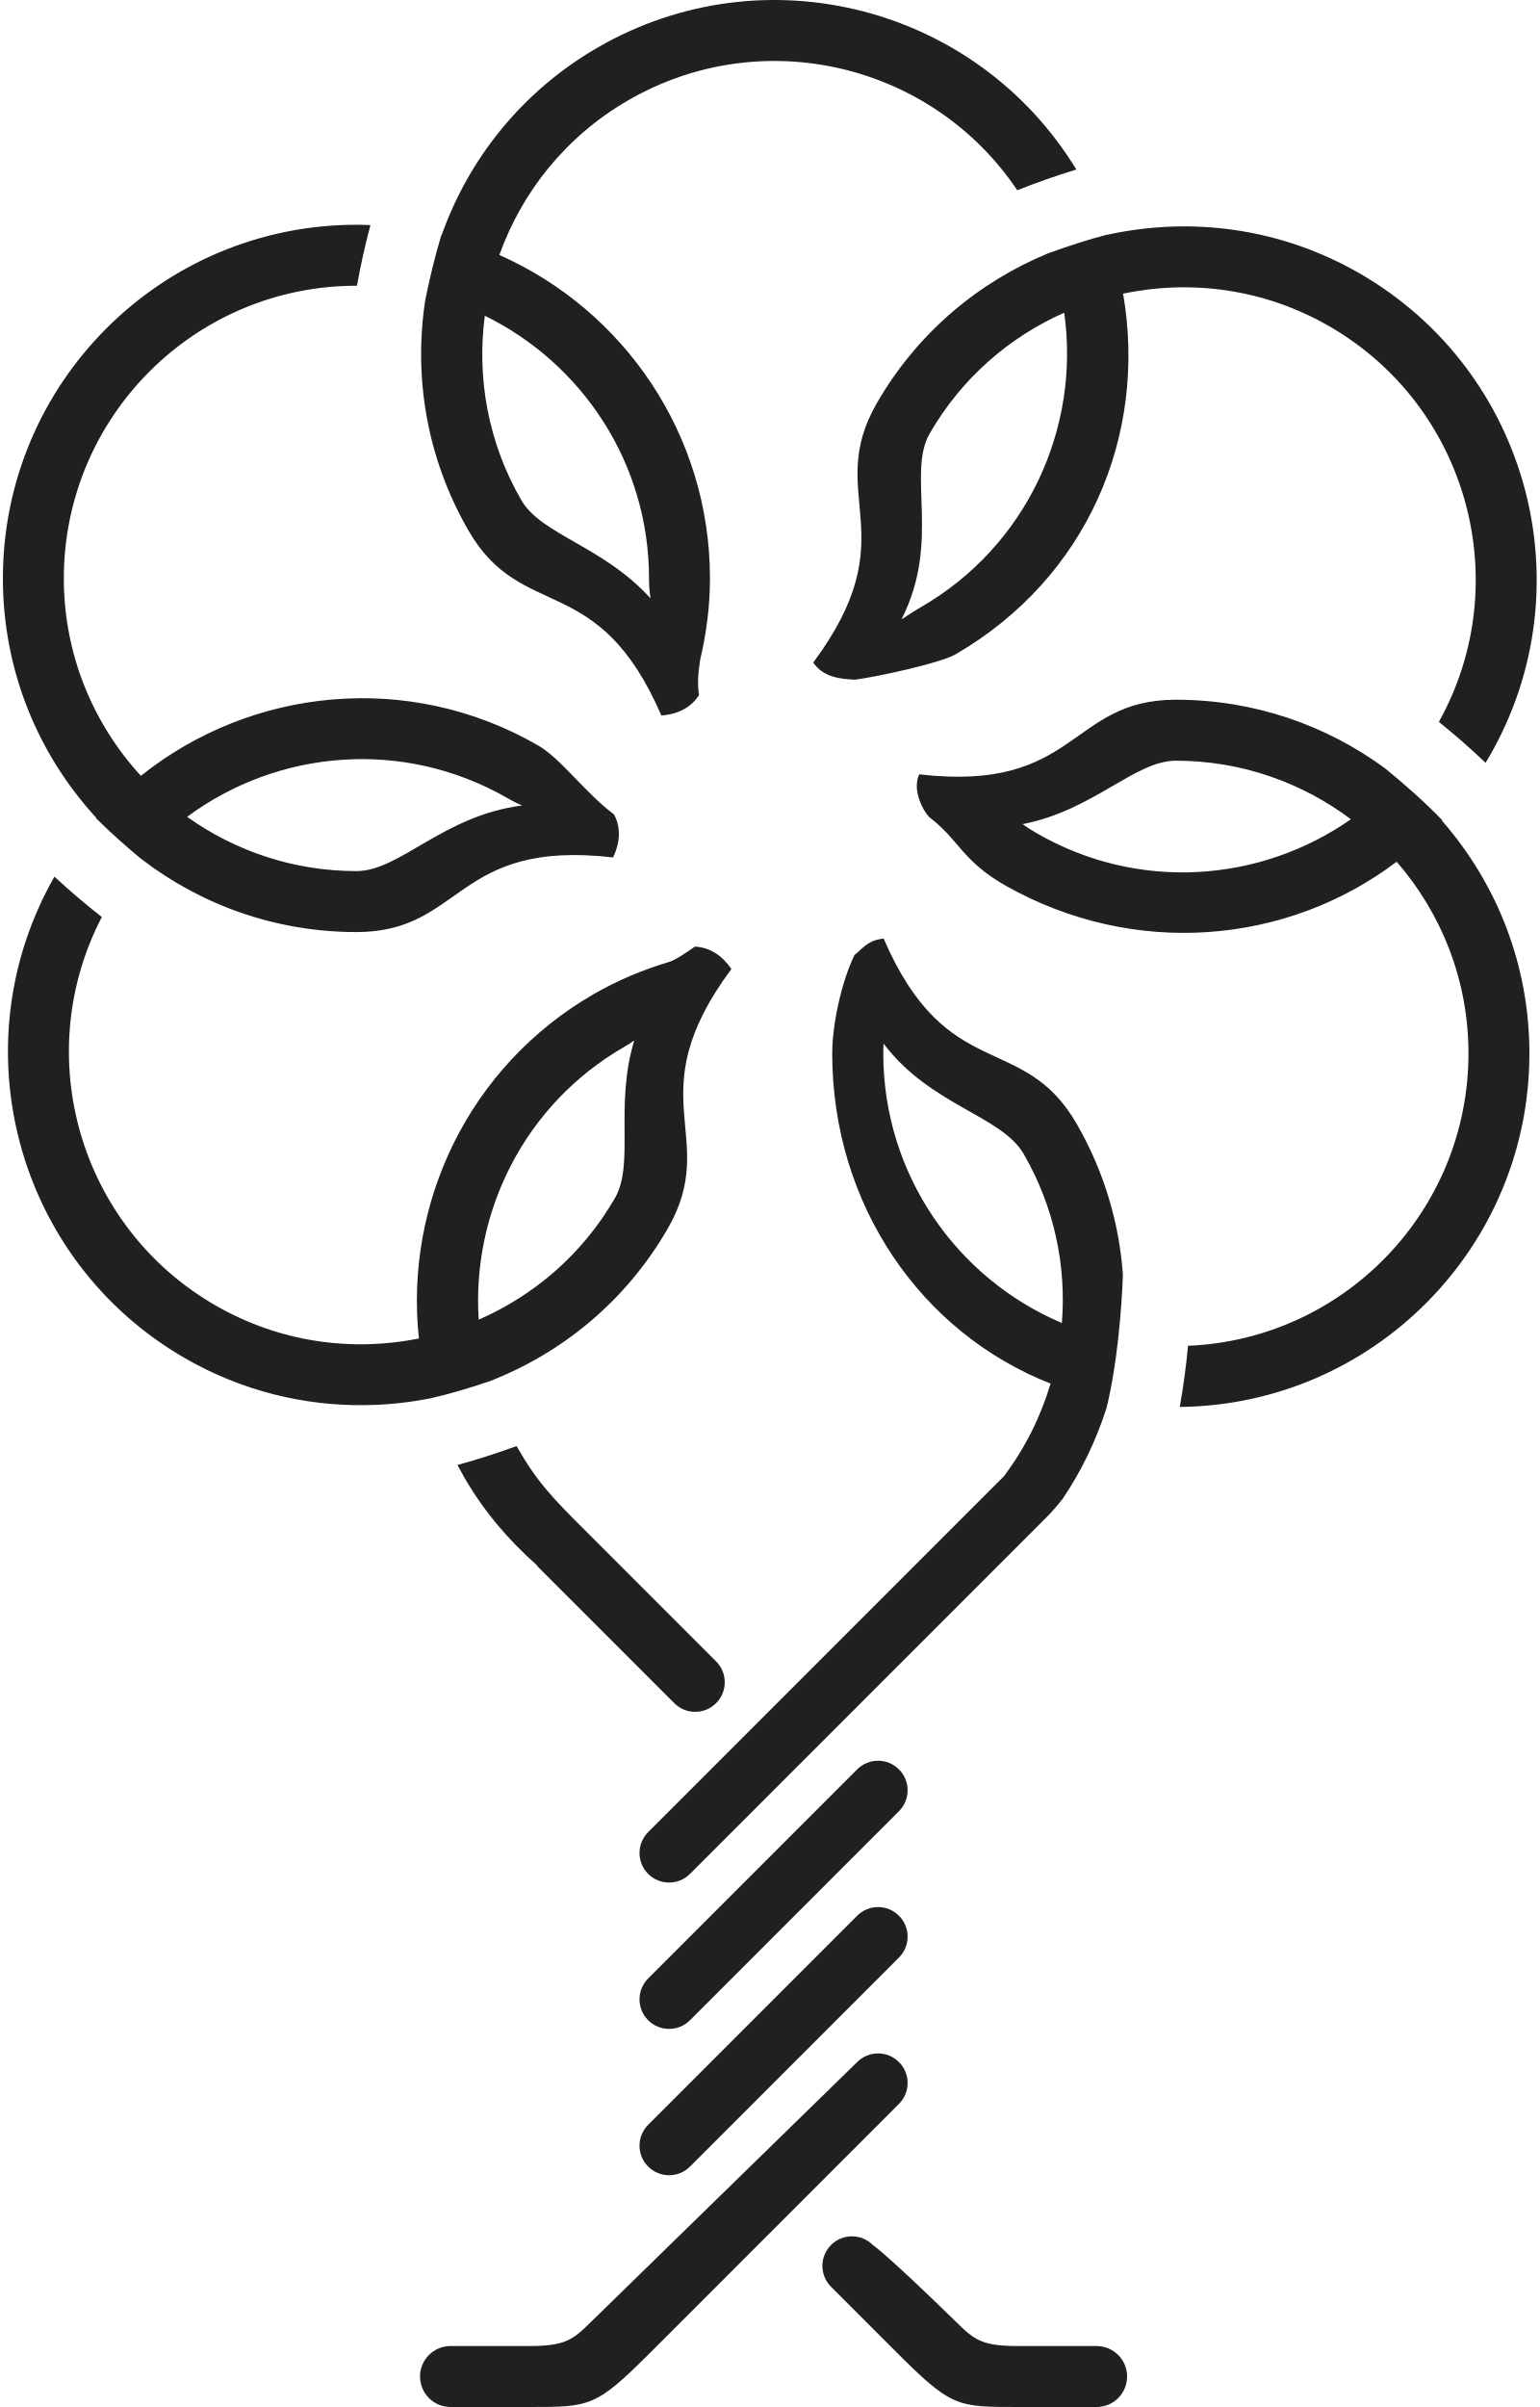
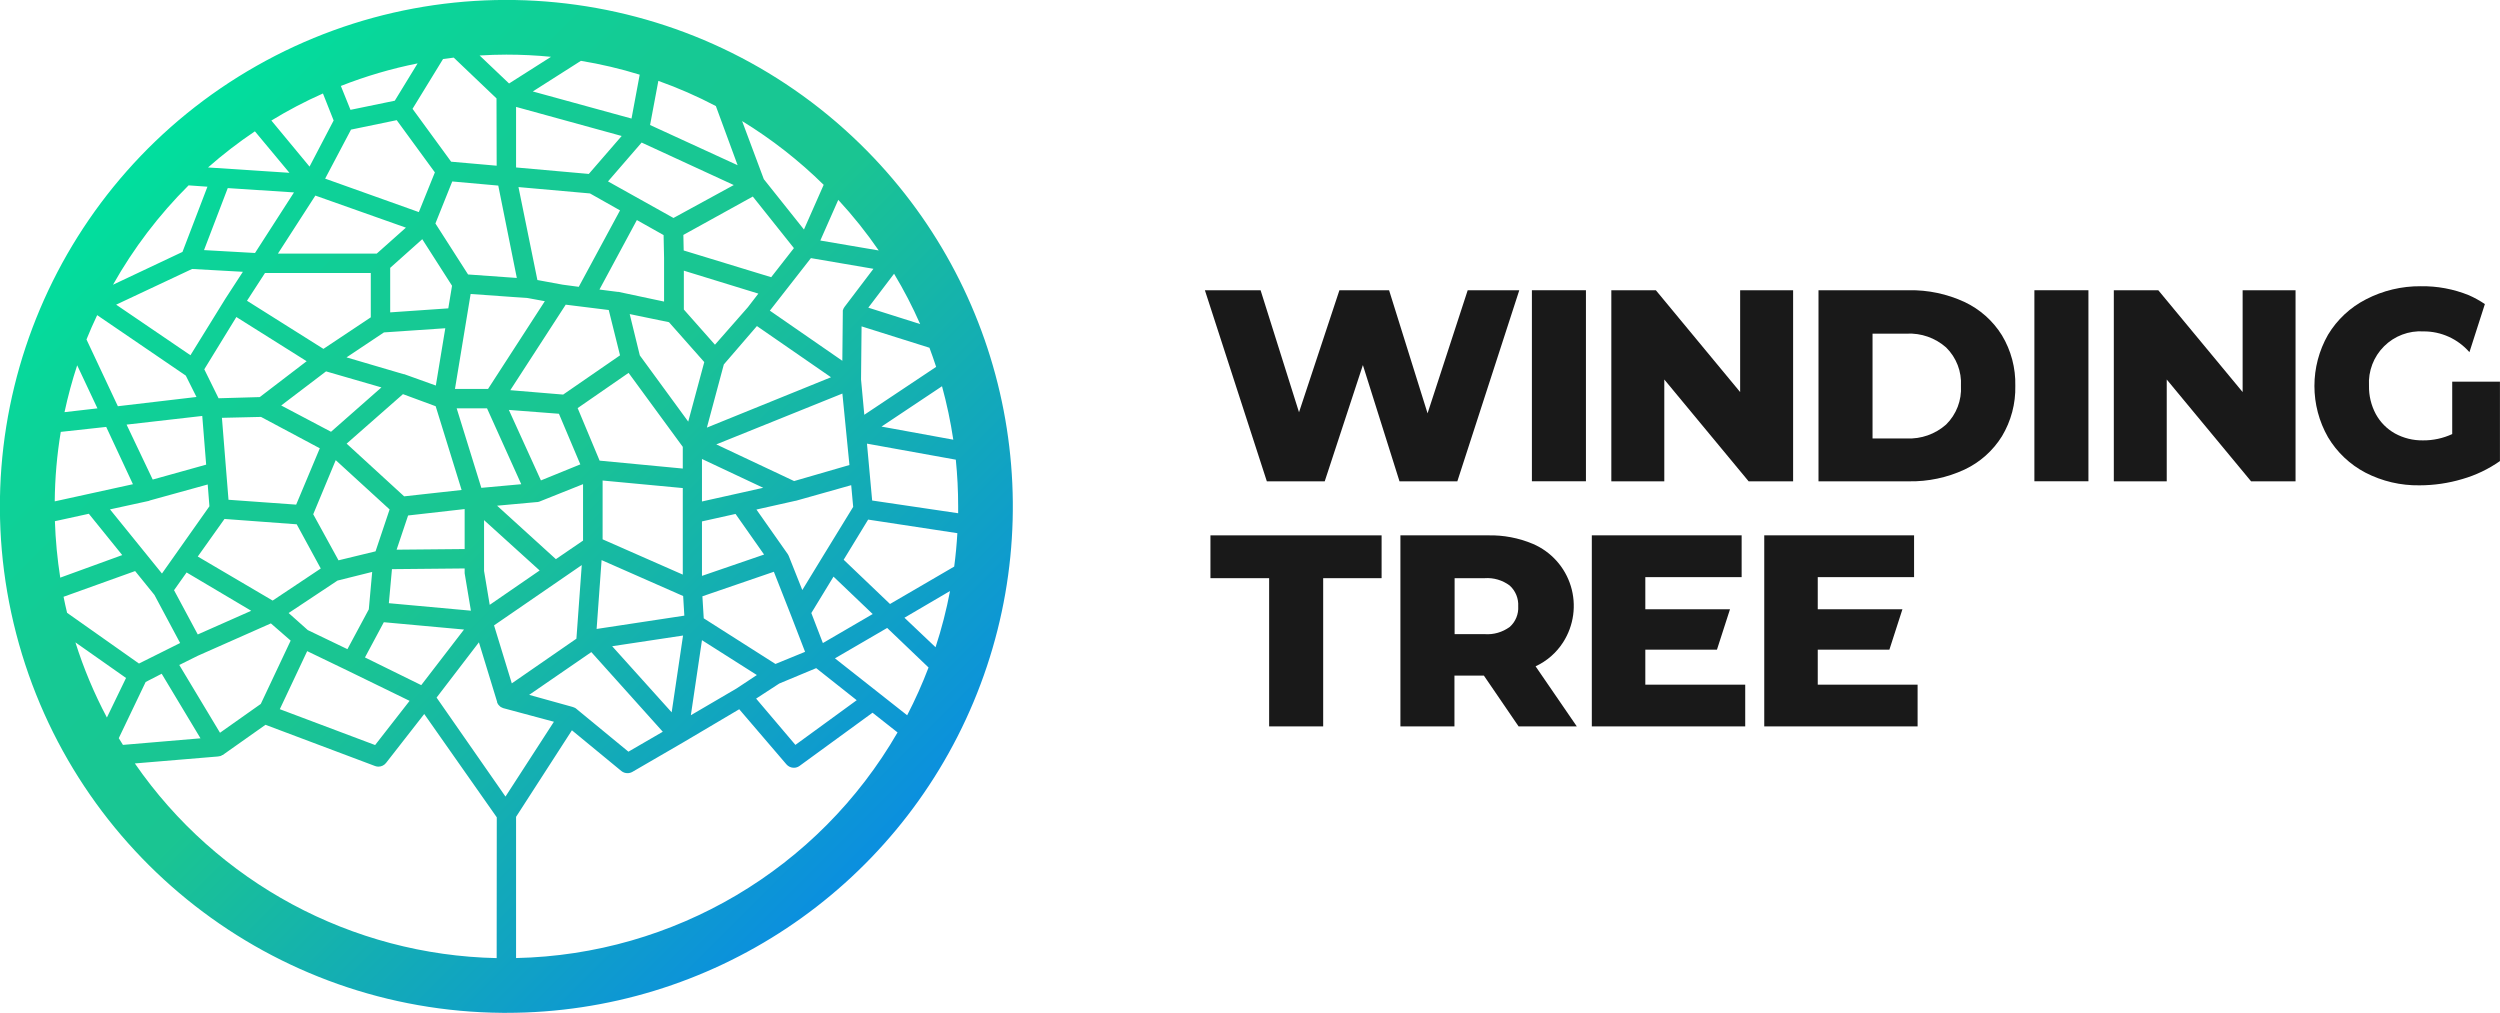
- <svg xmlns="http://www.w3.org/2000/svg" width="64px" height="100px" viewBox="0 0 64 100" version="1.1">
-   <defs />
-   <g id="Page-1" stroke="none" stroke-width="1" fill="none" fill-rule="evenodd">
-     <g id="WT_landing_B-Copy" transform="translate(-30, -10)" fill="#202020">
-       <g id="Logo" transform="translate(30, 10)">
-         <g id="logos/windingtree_dark">
-           <path d="M48.867,31.604 C47.16,31.604 45.446,33.667 42.497,34.24 C42.652,34.353 42.836,34.472 43.089,34.618 C47.315,37.058 52.391,36.661 56.141,34.036 C54.112,32.515 51.599,31.604 48.867,31.604 M61.027,43.763 C61.027,40.714 59.897,37.935 58.043,35.801 C53.474,39.26 47.132,39.795 41.822,36.812 C39.999,35.788 39.861,34.901 38.669,33.99 C38.422,33.802 37.876,32.858 38.202,32.17 C44.789,32.933 44.414,29.07 48.867,29.07 C52.125,29.07 55.134,30.133 57.57,31.928 C58.368,32.578 59.218,33.327 59.934,34.072 C59.929,34.077 59.924,34.082 59.919,34.088 C62.184,36.673 63.56,40.056 63.56,43.763 C63.56,51.823 57.069,58.366 49.029,58.453 C49.183,57.596 49.297,56.721 49.373,55.911 C55.853,55.646 61.027,50.309 61.027,43.763 M44.13,54.965 C44.319,52.601 43.822,50.158 42.546,47.947 C41.617,46.338 38.668,45.937 36.719,43.356 C36.712,43.475 36.708,43.605 36.708,43.763 C36.708,48.798 39.768,53.118 44.13,54.965 M34.586,43.763 C34.586,42.596 34.956,40.818 35.515,39.67 C35.791,39.482 36.038,39.05 36.723,38.995 C39.355,45.08 42.513,42.824 44.74,46.681 C45.889,48.672 46.515,50.819 46.666,52.966 C46.612,54.424 46.427,56.718 45.982,58.507 C45.555,59.838 44.947,61.113 44.153,62.282 C43.833,62.682 43.659,62.871 43.499,63.027 L28.674,77.852 C28.195,78.332 27.417,78.332 26.937,77.852 C26.458,77.373 26.458,76.595 26.937,76.115 L41.722,61.33 C42.599,60.165 43.25,58.858 43.661,57.481 C38.258,55.365 34.586,50.023 34.586,43.763 M29.759,70.759 C29.28,71.239 28.502,71.239 28.023,70.759 L22.377,65.114 C22.343,65.08 22.316,65.04 22.286,65.003 C21.131,63.983 20.105,62.782 19.291,61.373 C19.194,61.204 19.102,61.034 19.012,60.863 C19.869,60.629 20.714,60.354 21.469,60.077 C21.475,60.087 21.48,60.097 21.485,60.107 C22.308,61.554 22.977,62.253 24.411,63.674 L29.759,69.022 C30.239,69.502 30.239,70.28 29.759,70.759 M26.937,82.195 L35.622,73.51 C36.102,73.031 36.879,73.031 37.359,73.51 C37.839,73.99 37.839,74.767 37.359,75.247 L28.674,83.932 C28.195,84.412 27.417,84.412 26.937,83.932 C26.458,83.452 26.458,82.675 26.937,82.195 M26.937,88.275 L35.622,79.59 C36.102,79.11 36.879,79.11 37.359,79.59 C37.839,80.07 37.839,80.847 37.359,81.327 L28.674,90.012 C28.195,90.491 27.417,90.491 26.937,90.012 C26.458,89.532 26.458,88.755 26.937,88.275 M34.537,93.269 C35.016,92.79 35.794,92.79 36.274,93.269 C36.274,93.269 36.841,93.64 39.748,96.478 C40.513,97.243 40.858,97.467 42.32,97.467 L45.574,97.467 C46.274,97.467 46.841,98.034 46.841,98.733 C46.841,99.433 46.274,100 45.574,100 L42.281,100 C39.748,100 39.531,100 37.215,97.684 L34.537,95.006 C34.057,94.527 34.057,93.749 34.537,93.269 M18.722,97.467 L21.977,97.467 C23.438,97.467 23.783,97.243 24.548,96.478 C27.456,93.64 35.622,85.67 35.622,85.67 C36.102,85.19 36.879,85.19 37.359,85.67 C37.839,86.149 37.839,86.927 37.359,87.407 L27.082,97.684 C24.766,100 24.549,100 22.015,100 L18.722,100 C18.023,100 17.456,99.433 17.456,98.733 C17.456,98.034 18.023,97.467 18.722,97.467 M19.894,54.826 C22.191,53.822 24.205,52.115 25.555,49.777 C26.38,48.348 25.532,45.95 26.358,43.226 C26.242,43.308 26.111,43.396 25.936,43.497 C21.792,45.889 19.603,50.353 19.894,54.826 M4.232,38.098 C1.249,43.837 3.288,50.962 8.945,54.228 C11.61,55.767 14.612,56.17 17.409,55.609 C16.805,50.002 19.471,44.304 24.669,41.303 C25.68,40.72 26.733,40.286 27.804,39.964 C28.064,39.891 28.527,39.574 28.881,39.326 C29.438,39.36 29.956,39.62 30.396,40.258 C26.442,45.581 29.975,47.188 27.749,51.044 C26.008,54.06 23.355,56.218 20.343,57.386 C19.545,57.656 18.699,57.91 17.896,58.093 C17.896,58.093 17.896,58.093 17.896,58.092 C17.092,58.253 16.273,58.346 15.449,58.372 C15.36,58.369 15.274,58.371 15.189,58.377 C12.639,58.413 10.048,57.79 7.678,56.422 C0.674,52.378 -1.74,43.438 2.262,36.421 C2.927,37.037 3.61,37.613 4.232,38.098 M14.813,36.19 C16.618,36.19 18.425,33.878 21.697,33.465 C21.535,33.395 21.348,33.308 21.104,33.167 C16.776,30.668 11.552,31.137 7.777,33.936 C9.764,35.35 12.188,36.19 14.813,36.19 M14.813,11.871 C8.097,11.871 2.653,17.315 2.653,24.031 C2.653,27.195 3.872,30.069 5.854,32.232 C10.441,28.566 16.979,27.86 22.371,30.974 C23.322,31.528 24.291,32.912 25.527,33.845 C25.776,34.344 25.81,34.922 25.477,35.623 C18.891,34.86 19.266,38.723 14.813,38.723 C11.45,38.723 8.353,37.591 5.877,35.69 L5.875,35.692 C5.241,35.166 4.582,34.584 3.993,33.994 C3.997,33.99 4,33.985 4.004,33.98 C1.594,31.363 0.12,27.87 0.12,24.031 C0.12,15.916 6.698,9.338 14.813,9.338 C15.008,9.338 15.201,9.343 15.394,9.351 C15.161,10.227 14.972,11.097 14.835,11.872 C14.828,11.872 14.82,11.871 14.813,11.871 M21.662,20.774 C22.502,22.228 25.072,22.688 27.032,24.858 C27.004,24.649 26.972,24.404 26.972,24.031 C26.972,19.232 24.185,15.095 20.148,13.117 C19.811,15.678 20.271,18.364 21.662,20.774 M26.113,4.164 C23.517,5.662 21.69,7.976 20.753,10.593 C25.907,12.875 29.505,18.031 29.505,24.031 C29.505,25.197 29.354,26.326 29.097,27.414 C29.025,27.91 28.97,28.364 29.05,28.88 C28.743,29.346 28.259,29.664 27.486,29.726 C24.853,23.641 21.695,25.897 19.468,22.04 C17.733,19.034 17.184,15.67 17.67,12.486 C17.847,11.607 18.071,10.654 18.342,9.768 C18.346,9.769 18.35,9.769 18.353,9.77 C19.481,6.594 21.699,3.787 24.846,1.97 C31.77,-2.027 40.591,0.254 44.731,7.043 C43.859,7.309 43.013,7.61 42.277,7.905 C38.741,2.643 31.685,0.947 26.113,4.164 M44.227,12.991 C41.959,13.998 39.974,15.695 38.638,18.008 C37.677,19.672 39.116,22.507 37.466,25.726 C37.653,25.631 37.756,25.522 38.272,25.224 C42.696,22.67 44.9,17.757 44.227,12.991 M61.892,31.434 C61.842,31.521 61.79,31.606 61.739,31.691 C61.098,31.079 60.427,30.498 59.798,29.991 C63.015,24.202 61.005,16.881 55.248,13.557 C52.549,11.999 49.503,11.606 46.675,12.2 C47.689,18.093 45.193,23.994 39.724,27.178 C39.069,27.559 36.402,28.126 35.525,28.239 C34.968,28.205 34.237,28.166 33.796,27.528 C37.751,22.205 34.217,20.598 36.444,16.741 C38.127,13.827 40.663,11.722 43.549,10.528 C44.344,10.238 45.201,9.957 46.024,9.744 C46.025,9.747 46.026,9.749 46.027,9.752 C49.48,8.994 53.212,9.457 56.514,11.364 C63.542,15.421 65.95,24.407 61.892,31.434" id="Fill-1" />
-         </g>
-       </g>
+ <svg xmlns="http://www.w3.org/2000/svg" viewBox="0 0 467.72 189.49">
+   <defs>
+     <style>.cls-1{fill:#191919;}.cls-2{fill:url(#linear-gradient);}</style>
+     <linearGradient id="linear-gradient" x1="27.77" y1="27.73" x2="161.75" y2="161.72" gradientUnits="userSpaceOnUse">
+       <stop offset="0" stop-color="#00df9e" />
+       <stop offset="0.11" stop-color="#0bd499" />
+       <stop offset="0.3" stop-color="#16c994" />
+       <stop offset="0.5" stop-color="#1ac592" />
+       <stop offset="1" stop-color="#0b8fdf" />
+     </linearGradient>
+   </defs>
+   <g id="Layer_2" data-name="Layer 2">
+     <g id="Layer_1-2" data-name="Layer 1">
+       <polygon class="cls-1" points="247.84 90.05 254.98 68.3 261.83 90.05 272.65 90.05 284.24 54.3 274.59 54.3 267.08 77.33 259.88 54.3 250.59 54.3 243.03 77.13 235.84 54.3 225.42 54.3 237.01 90.05 247.84 90.05" />
+       <rect class="cls-1" x="286.6" y="54.3" width="10.11" height="35.74" />
+       <polygon class="cls-1" points="335.47 54.3 325.56 54.3 325.56 73.35 309.79 54.3 301.46 54.3 301.46 90.05 311.37 90.05 311.37 71 327.15 90.05 335.47 90.05 335.47 54.3" />
+       <path class="cls-1" d="M367.54,56.5a23.74,23.74,0,0,0-10.42-2.2h-16.9V90.05h16.9a23.74,23.74,0,0,0,10.42-2.2,16.5,16.5,0,0,0,7-6.23,17.53,17.53,0,0,0,2.5-9.44,17.54,17.54,0,0,0-2.5-9.45A16.5,16.5,0,0,0,367.54,56.5Zm-3.45,22.93a10.39,10.39,0,0,1-7.38,2.6h-6.38V62.42h6.38A10.35,10.35,0,0,1,364.09,65a9.34,9.34,0,0,1,2.78,7.2A9.37,9.37,0,0,1,364.09,79.43Z" />
+       <rect class="cls-1" x="380.61" y="54.3" width="10.11" height="35.74" />
+       <polygon class="cls-1" points="419.57 73.35 403.79 54.3 395.47 54.3 395.47 90.05 405.37 90.05 405.37 71 421.15 90.05 429.47 90.05 429.47 54.3 419.57 54.3 419.57 73.35" />
+       <polygon class="cls-1" points="226.46 108.17 237.44 108.17 237.44 135.9 247.55 135.9 247.55 108.17 258.48 108.17 258.48 100.16 226.46 100.16 226.46 108.17" />
+       <path class="cls-1" d="M292.45,120.15a12.62,12.62,0,0,0-5.65-18.39,20.4,20.4,0,0,0-8.42-1.6H262V135.9h10.11v-9.5h5.51l6.49,9.5H295l-7.71-11.24A12.21,12.21,0,0,0,292.45,120.15Zm-10-2.86a7.05,7.05,0,0,1-4.69,1.35h-5.62V108.17h5.62a7,7,0,0,1,4.69,1.38,4.87,4.87,0,0,1,1.59,3.88A4.79,4.79,0,0,1,282.46,117.29Z" />
+       <polygon class="cls-1" points="307.82 121.55 321.22 121.55 323.66 113.99 307.82 113.99 307.82 107.97 325.84 107.97 325.84 100.16 297.81 100.16 297.81 135.9 326.51 135.9 326.51 128.09 307.82 128.09 307.82 121.55" />
+       <polygon class="cls-1" points="340.08 121.55 353.48 121.55 355.92 113.99 340.08 113.99 340.08 107.97 358.1 107.97 358.1 100.16 330.07 100.16 330.07 135.9 358.76 135.9 358.76 128.09 340.08 128.09 340.08 121.55" />
+       <path class="cls-1" d="M458.78,71.41v9.8a12.79,12.79,0,0,1-5.46,1.18,10.55,10.55,0,0,1-5.26-1.3,9.19,9.19,0,0,1-3.58-3.63,10.8,10.8,0,0,1-1.27-5.28A9.63,9.63,0,0,1,453.42,62,11.3,11.3,0,0,1,462,65.89l2.89-9a18.77,18.77,0,0,0-3-1.66,23,23,0,0,0-9-1.68A21.86,21.86,0,0,0,442.65,56a17.66,17.66,0,0,0-7.1,6.62,19.33,19.33,0,0,0,0,19.19,17.75,17.75,0,0,0,7,6.62,21.36,21.36,0,0,0,10.11,2.37,28.12,28.12,0,0,0,8-1.17,23.61,23.61,0,0,0,7.05-3.37V71.41Z" />
+       <path class="cls-2" d="M162.24,28.25A94.75,94.75,0,1,0,94,189.49h.73A94.75,94.75,0,0,0,162.24,28.25Zm-65.69,151V152.82L107,136.63l9.24,7.61a1.83,1.83,0,0,0,1.16.41,1.85,1.85,0,0,0,.91-.24l9.46-5.49h0l10.53-6.23L147.13,143a1.82,1.82,0,0,0,1.39.64,1.8,1.8,0,0,0,1.07-.35l13.65-9.95,4.68,3.69A84.5,84.5,0,0,1,96.55,179.24Zm-3.63,0a84.4,84.4,0,0,1-67.69-36.42l15.54-1.3a1.59,1.59,0,0,0,.38-.07l.05,0a1.59,1.59,0,0,0,.41-.21l.06,0,8-5.65,20.49,7.71a1.77,1.77,0,0,0,.64.12,1.81,1.81,0,0,0,1.43-.7l7.14-9.15,13.57,19.33ZM161.7,77.6,161.09,71l.1-9.94,12.7,4c.44,1.18.86,2.38,1.25,3.58Zm14.54-5.34a86.68,86.68,0,0,1,2.11,10l-13.43-2.45Zm-35.4-35.49,7.69,9.65-4.25,5.44-16.37-5-.06-2.91Zm-2-14.12A85,85,0,0,1,154.1,34.58l-3.69,8.36-7.51-9.42Zm-7.51,85.09V97.55l6.28-1.4,5.34,7.6Zm13.45-.77,3.22,8.19,2.62,6.79-5.54,2.27-13.42-8.54-.25-4.12Zm-6.77-14.64-6.68,1.49V85.87l11.46,5.39-4.77,1.07Zm-4-9.19,23.59-9.51L158.92,87,148.57,90ZM132.25,80l3.17-11.82L141.61,61l13.86,9.58Zm7.66-22.51-6.15,7-5.82-6.58V50.64l13.94,4.29Zm-2.63-22.87L126,40.78l-12.25-6.84,6.29-7.27ZM121.62,23.39l1.55-8.26a83.24,83.24,0,0,1,10.76,4.71L138,30.91Zm-9.44,62.79-4.11-9.83,9.53-6.59L127.74,83.6v4.06Zm15.56,5.13V107.5l-15-6.6v-11ZM75.61,92.86,64.85,83l10.54-9.26L81.51,76l4.85,15.67Zm11.32,2.38v7.48l-12.73.12,2.15-6.4ZM41.52,78.17,48.83,78l11,5.87L55.41,94.41,42.75,93.5l-.43-5.34h0Zm11.09-2.31L61,69.48l10.36,3-9.43,8.3Zm12.22-9,7-4.67,11.48-.78L81.54,72.13,75.61,70l-.11,0ZM73,58.44V50.11l6-5.36,5.57,8.71-.7,4.23Zm-2.51-11H52l7-10.85,16.94,6Zm-1.12,3.63v8.3l-8.86,5.9-14.3-9,3.37-5.2.43,0H69.41Zm-12,16.51-8.77,6.71-7.71.22-2.67-5.42,6-9.78ZM42,97.09l13.51,1,4.5,8.27-9,6L37,104.12Zm21.14,11.53L69.63,107,69,114l-4,7.45-7.42-3.57L54,114.69Zm.19-3.79L58.6,96.21l4.21-10.12,10.08,9.22-2.63,7.84Zm41.94-51.57-4.73-.87L97,35l13.38,1.19L116,39.36l-7.72,14.3ZM113.89,58,116,66.48l-10.64,7.34L95.47,73l10.37-16ZM98.72,55.76l3.21.59L91.31,72.76H85.12L88.05,55Zm5.85,21.65,4,9.47-7.37,3-6-13.19Zm-3.7,16.45h0l8.21-3.28v10.56L104,104.61l-11-10,7.35-.67A1.53,1.53,0,0,0,100.87,93.86Zm14.86-39.25h-.14l-3.44-.44,7-13,5,2.81.09,4.26v8.18Zm2.42-32.43L99.68,17.11l9-5.73a83.15,83.15,0,0,1,11,2.59Zm-1.84,3.26-6.15,7.1L96.55,31.33V20ZM96.69,52l-9.12-.65-6.11-9.54,3.15-7.86,8.61.77ZM92.92,31l-8.52-.75-7.22-9.89,5.71-9.32,2-.26,8,7.63ZM73.86,18.84l-8.29,1.71-1.8-4.47a84.23,84.23,0,0,1,14.36-4.22Zm-8.19,5.41,8.55-1.77,7.14,9.77-3,7.43L60.83,33.42Zm-7.76,6.92-7.14-8.62a82.67,82.67,0,0,1,9.65-5.06l2,5.05Zm-3.76,1.16-15.23-1a84.51,84.51,0,0,1,8.77-6.76ZM42.61,35.19,55,36,47.71,47.33l-9.54-.54Zm2.83,15.66-3.25,5h0l0,0L35.63,66.46,21.73,57l14.21-6.68ZM38.57,86.93l-10,2.79L23.68,79.44l14.16-1.62ZM28,93.64h0l10.86-3,.32,4.08-8.88,12.58-9.72-12,7.33-1.6Zm6.91,13.46L47,114.27,37,118.7l-4.44-8.28Zm15.77,9.53,3.7,3.22L48.79,131.7l-.46.32h0l-7.17,5.07-7.62-12.68L37,122.69Zm6.79,5.19L65,125.45h0l11.63,5.67-6.45,8.27-17.83-6.71ZM68.28,123l3.53-6.59,15,1.37-8,10.4Zm4.47-10.15.58-6.37,13.6-.13v.6c0,.1,0,.2,0,.3l1.17,7ZM85.44,76.4h5.68l6.4,14.19-7.47.68Zm5.12,20.91,10.4,9.42-9.34,6.43-1.06-6.35Zm18.28,8.41-1,13.77-12.09,8.36L92.43,117ZM110.63,122,124,136.9l-6.43,3.73-9.84-8.1a1.64,1.64,0,0,0-.22-.14l-.07,0a1.37,1.37,0,0,0-.38-.15h0L99,130Zm3.9-1.1,13.26-2-2.13,14.37Zm-2.91-3.23.93-12.88,15.26,6.72.22,3.67Zm8.08-51.18-1.89-7.73,7.35,1.52,6.6,7.46-3,11.14Zm11.63,53.28,10.27,6.52-3.81,2.52-8.54,5Zm14.46,8.11L152.7,125l7.58,6-11.47,8.36-7.35-8.66Zm6-13.19,4.15-6.81,7.33,7-9.32,5.43ZM154,104h0l-3.9,6.39L147.56,104s0,0,0,0a1.09,1.09,0,0,0-.08-.15l-.09-.17,0,0-5.87-8.35,7.31-1.64.06,0h0l10.36-2.92.37,4.06Zm4-46.58a.87.87,0,0,0-.11.18l-.07.11a1.66,1.66,0,0,0-.14.37v0a2.23,2.23,0,0,0,0,.36v0l-.09,9.06-13.56-9.38,7.68-9.83,11.7,2Zm4.45.14,4.82-6.35a83.07,83.07,0,0,1,4.88,9.42ZM153.47,45l3.36-7.61a84.22,84.22,0,0,1,7.57,9.47ZM95.24,15.62l-5.51-5.24c1.66-.1,3.33-.16,5-.16q4.23,0,8.36.41ZM38.81,34.93l-4.67,12.2-13,6.14A85.26,85.26,0,0,1,35.28,34.68ZM34.76,70.27l2,4L22.05,76,16.18,63.51q.93-2.31,2-4.55ZM18.23,76.4l-6.16.71a85.09,85.09,0,0,1,2.37-8.77Zm1.64,3.47,5,10.72L10.24,93.8a83.69,83.69,0,0,1,1.13-13ZM16.62,96.12l6.25,7.73-11.6,4.22a87.22,87.22,0,0,1-1-10.56Zm8.66,10.72,3.61,4.46,4.81,9L26,124.14l-13.45-9.49c-.24-1-.46-2-.66-3Zm-1.7,20L20,134.24a83.79,83.79,0,0,1-5.89-14.06Zm3.67.75,3-1.54,7.26,12.08L23,139.36l-.78-1.26Zm54.43,2.92,7.92-10.34L93,131.29s0,.07,0,.11a1.77,1.77,0,0,0,.15.31l.13.18a1.67,1.67,0,0,0,.23.23,1.07,1.07,0,0,0,.16.14,1.55,1.55,0,0,0,.29.14,1.33,1.33,0,0,0,.21.09l0,0,9.46,2.54-9.06,14Zm74.53-7.34,9.77-5.69,7.74,7.4a85.53,85.53,0,0,1-4,8.94Zm13-7.6,8.53-5a84.05,84.05,0,0,1-2.71,10.52ZM166.51,113l-8.67-8.28,4.58-7.51,16.69,2.54q-.18,3.16-.59,6.25Zm-3.34-19.36-.49-5.37h0L162.2,83l16.62,3a86.14,86.14,0,0,1,.44,8.69c0,.45,0,.89,0,1.33Z" />
    </g>
  </g>
</svg>
